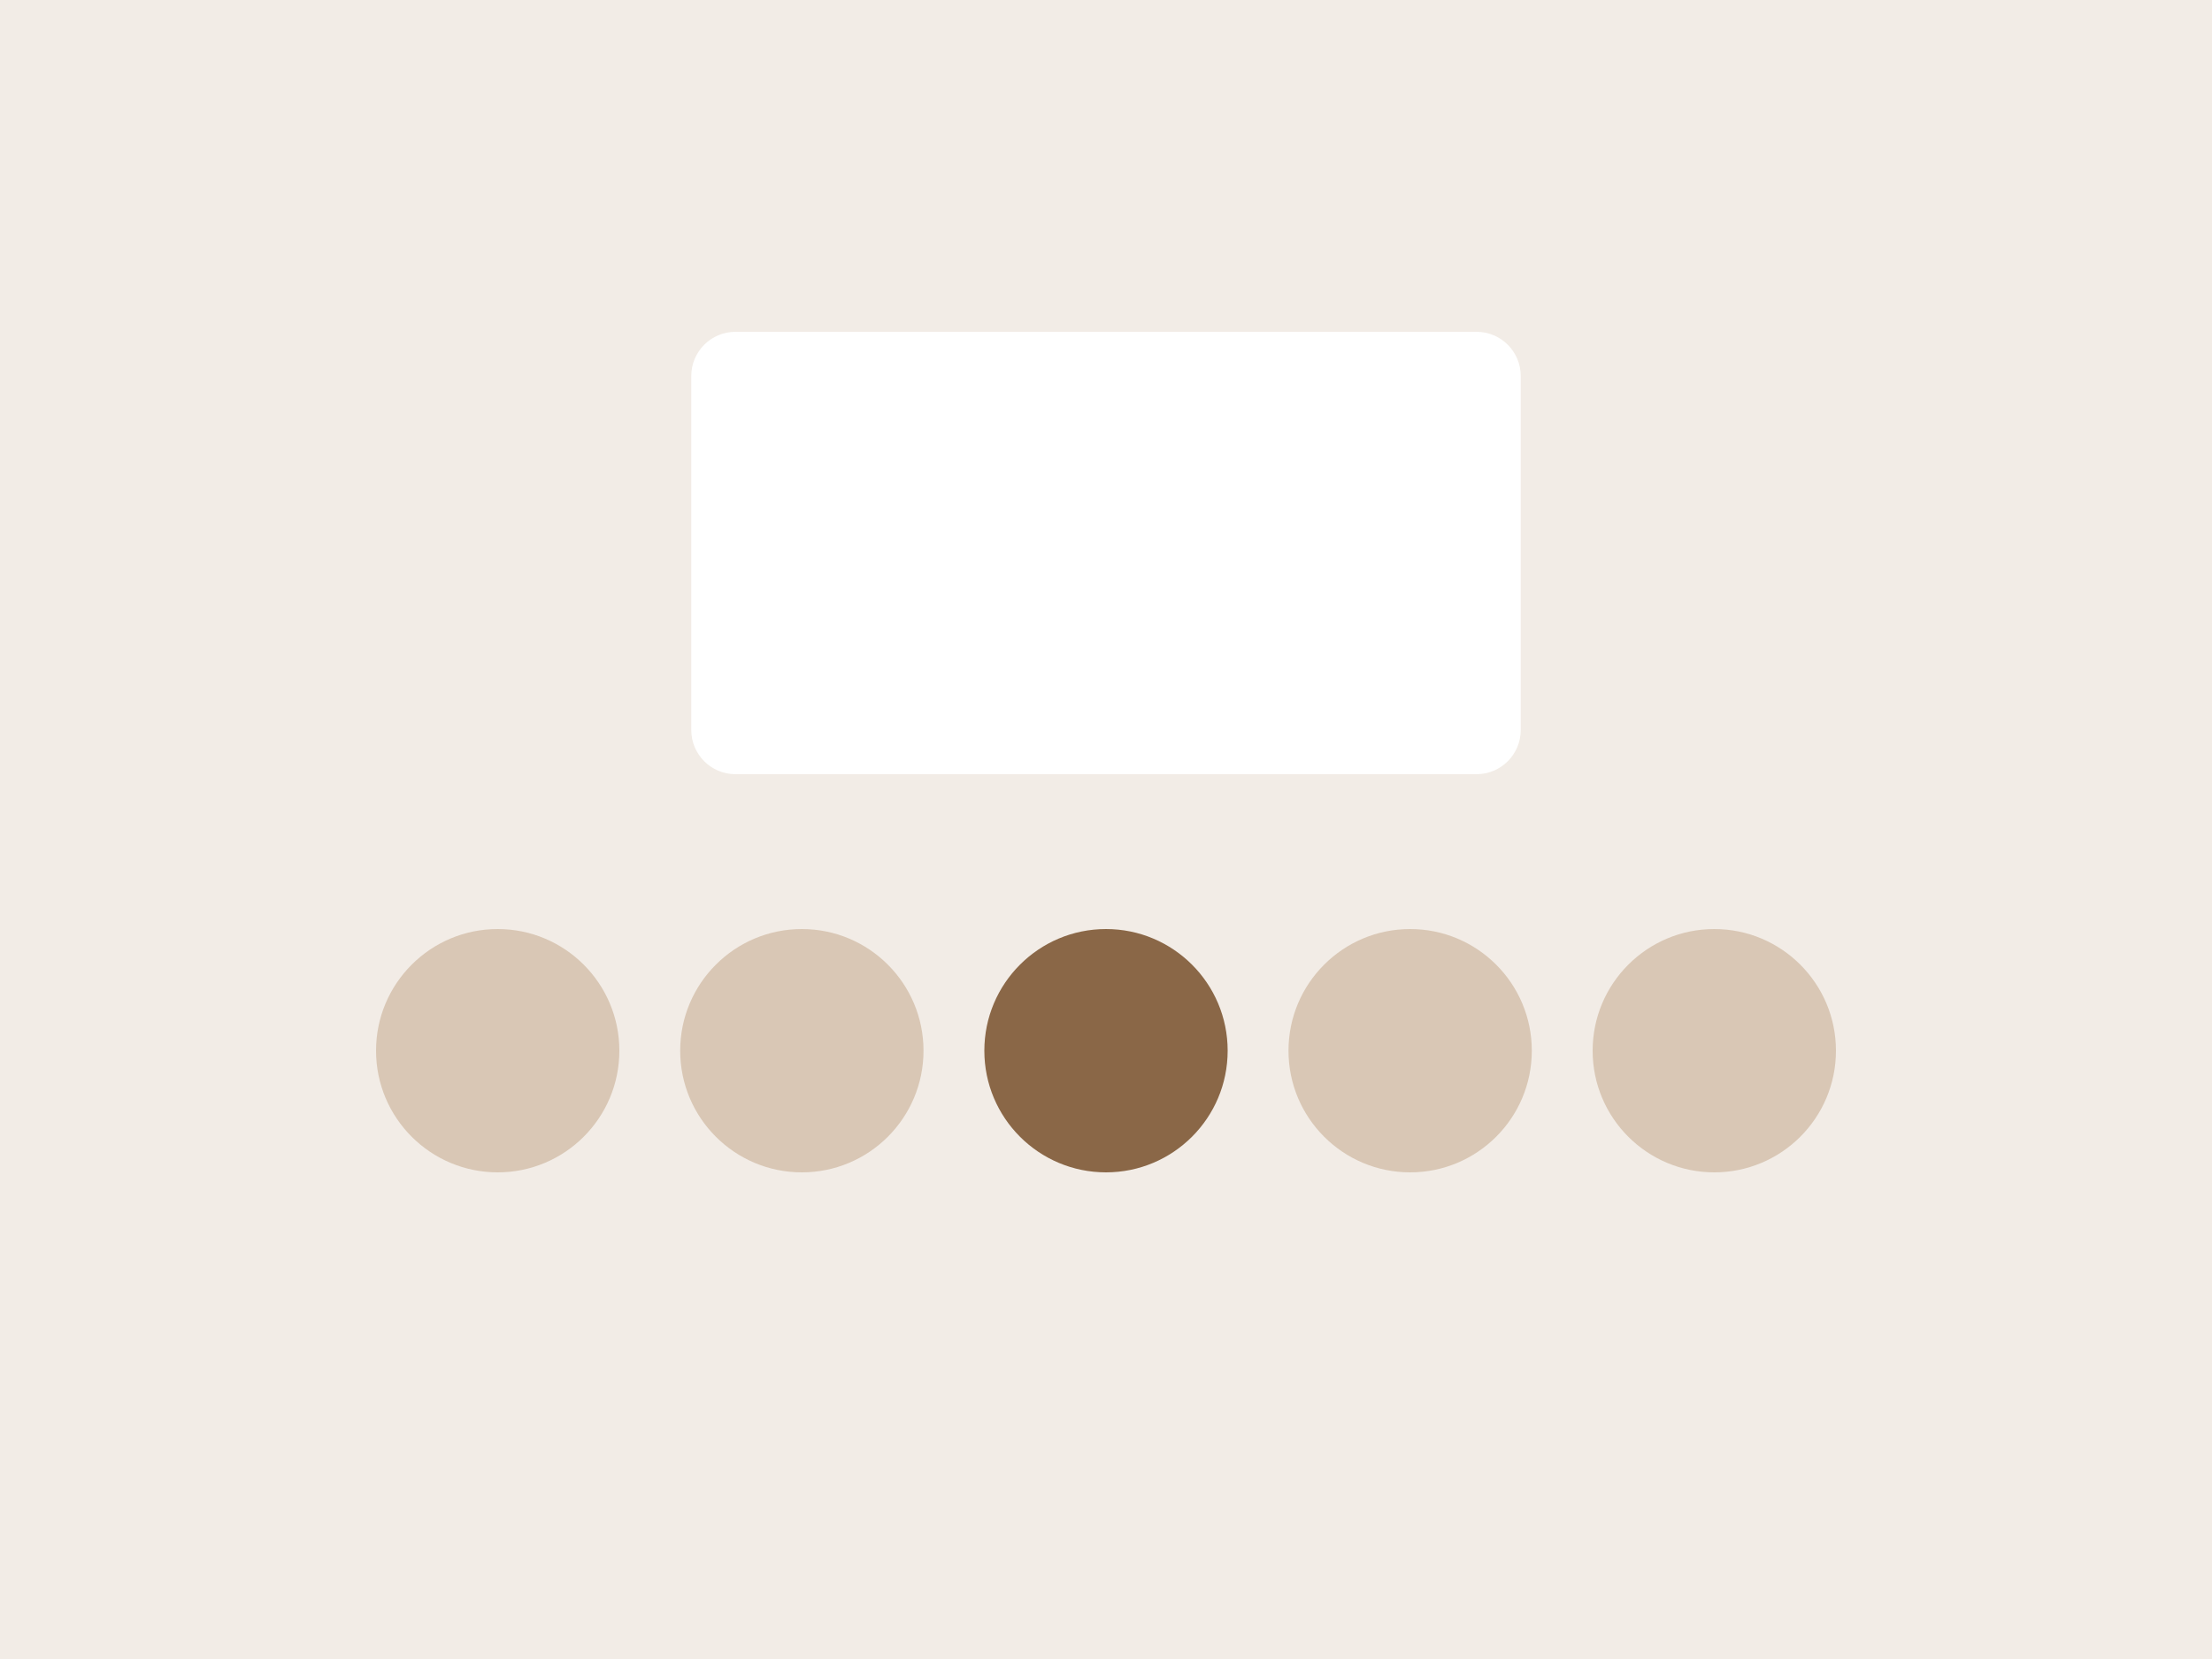
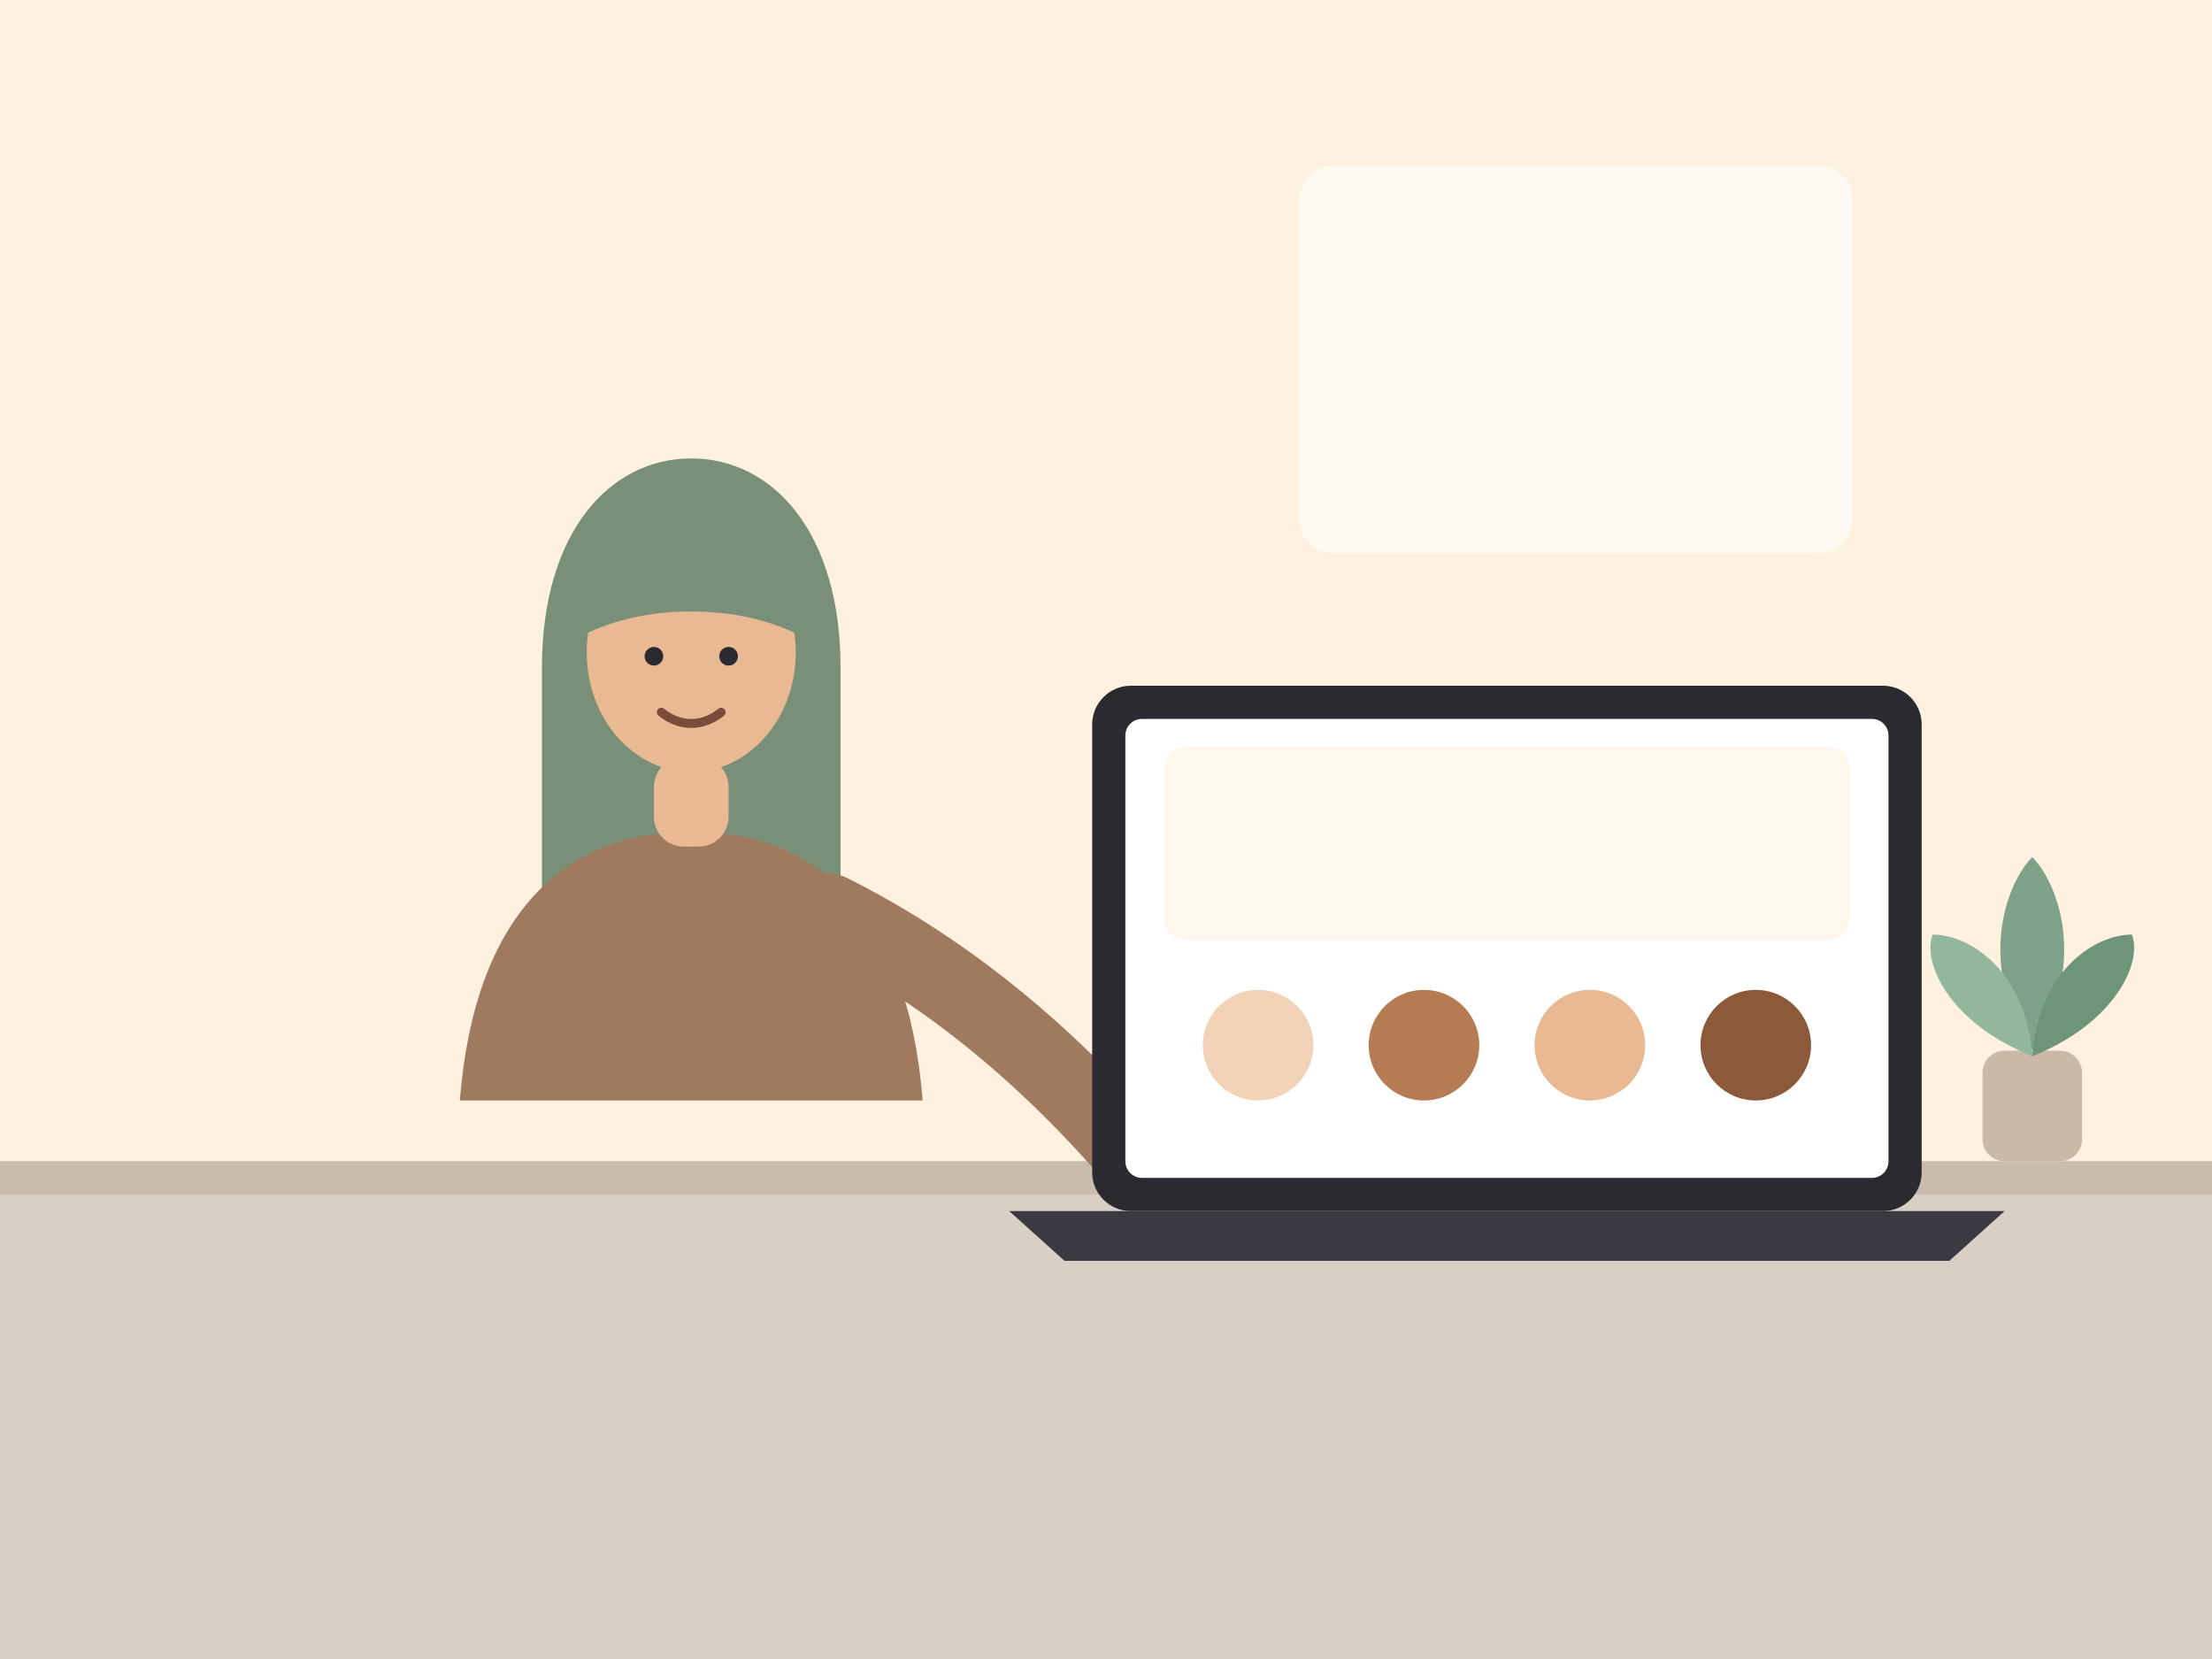
<svg xmlns="http://www.w3.org/2000/svg" viewBox="0 0 800 600">
-   <rect width="800" height="600" fill="#F2ECE6" />
-   <circle cx="180" cy="380" r="44" fill="#D9C7B5" />
-   <circle cx="290" cy="380" r="44" fill="#D9C7B5" />
-   <circle cx="400" cy="380" r="44" fill="#8A6747" />
-   <circle cx="510" cy="380" r="44" fill="#D9C7B5" />
-   <circle cx="620" cy="380" r="44" fill="#D9C7B5" />
-   <rect x="250" y="120" width="300" height="160" rx="16" fill="#fff" />
+   <rect width="800" height="600" fill="#FFF1E0" />
+   <rect x="470" y="60" width="200" height="140" rx="12" fill="#FFFFFF" opacity=".6" />
+   <g transform="translate(250 236) scale(1.35)">
+     <path d="M-40 4c0-36 18-56 40-56s40 20 40 56v64h-80z" fill="#7A8F78" />
+     <path d="M-62 120c4-50 28-72 62-72s58 22 62 72z" fill="#A07A5E" />
+     <rect x="-10" y="28" width="20" height="24" rx="8" fill="#E8B992" />
+     <ellipse cx="0" cy="0" rx="28" ry="32" fill="#E8B992" />
+     <path d="M-34 -2c0-24 15-40 34-40s34 16 34 40c-10-6-21-9-34-9s-24 3-34 9z" fill="#7A8F78" />
+     <g fill="#2A2A30">
+       <circle cx="-10" cy="1" r="2.5" />
+       <circle cx="10" cy="1" r="2.5" />
+     </g>
+     <path d="M-8 16c5 4 11 4 16 0" stroke="#7A4A3A" stroke-width="2.4" fill="none" stroke-linecap="round" />
+   </g>
+   <rect x="0" y="420" width="800" height="180" fill="#D9CFC4" />
+   <rect x="0" y="420" width="800" height="12" fill="#C9BCAE" />
+   <path d="M300 330 q60 30 110 88" stroke="#A07A5E" stroke-width="28" fill="none" stroke-linecap="round" />
+   <circle cx="414" cy="420" r="11" fill="#E8B992" />
+   <g transform="translate(545 418)">
+     <rect x="-150" y="-170" width="300" height="190" rx="14" fill="#2A2A30" />
+     <rect x="-138" y="-158" width="276" height="166" rx="6" fill="#FFFFFF" />
+     <rect x="-124" y="-148" width="248" height="70" rx="8" fill="#FFF7EC" />
+     <circle cx="-90" cy="-40" r="20" fill="#F3D3B8" />
+     <circle cx="-30" cy="-40" r="20" fill="#B57B52" />
+     <circle cx="30" cy="-40" r="20" fill="#E8B992" />
+     <circle cx="90" cy="-40" r="20" fill="#8C5A3A" />
+     <path d="M-180 20h360l-20 18h-320z" fill="#3A3A42" />
+   </g>
+   <g transform="translate(735 380)">
+     <rect x="-18" y="0" width="36" height="40" rx="8" fill="#C9B9A6" />
+     <path d="M0 0c-20-30-10-60 0-70c10 10 20 40 0 70z" fill="#7FA38A" />
+     <path d="M0 2c-30-12-40-34-36-44c14 0 34 14 36 44z" fill="#93B79D" />
+     <path d="M0 2c30-12 40-34 36-44c-14 0-34 14-36 44z" fill="#6E9579" />
+   </g>
</svg>
